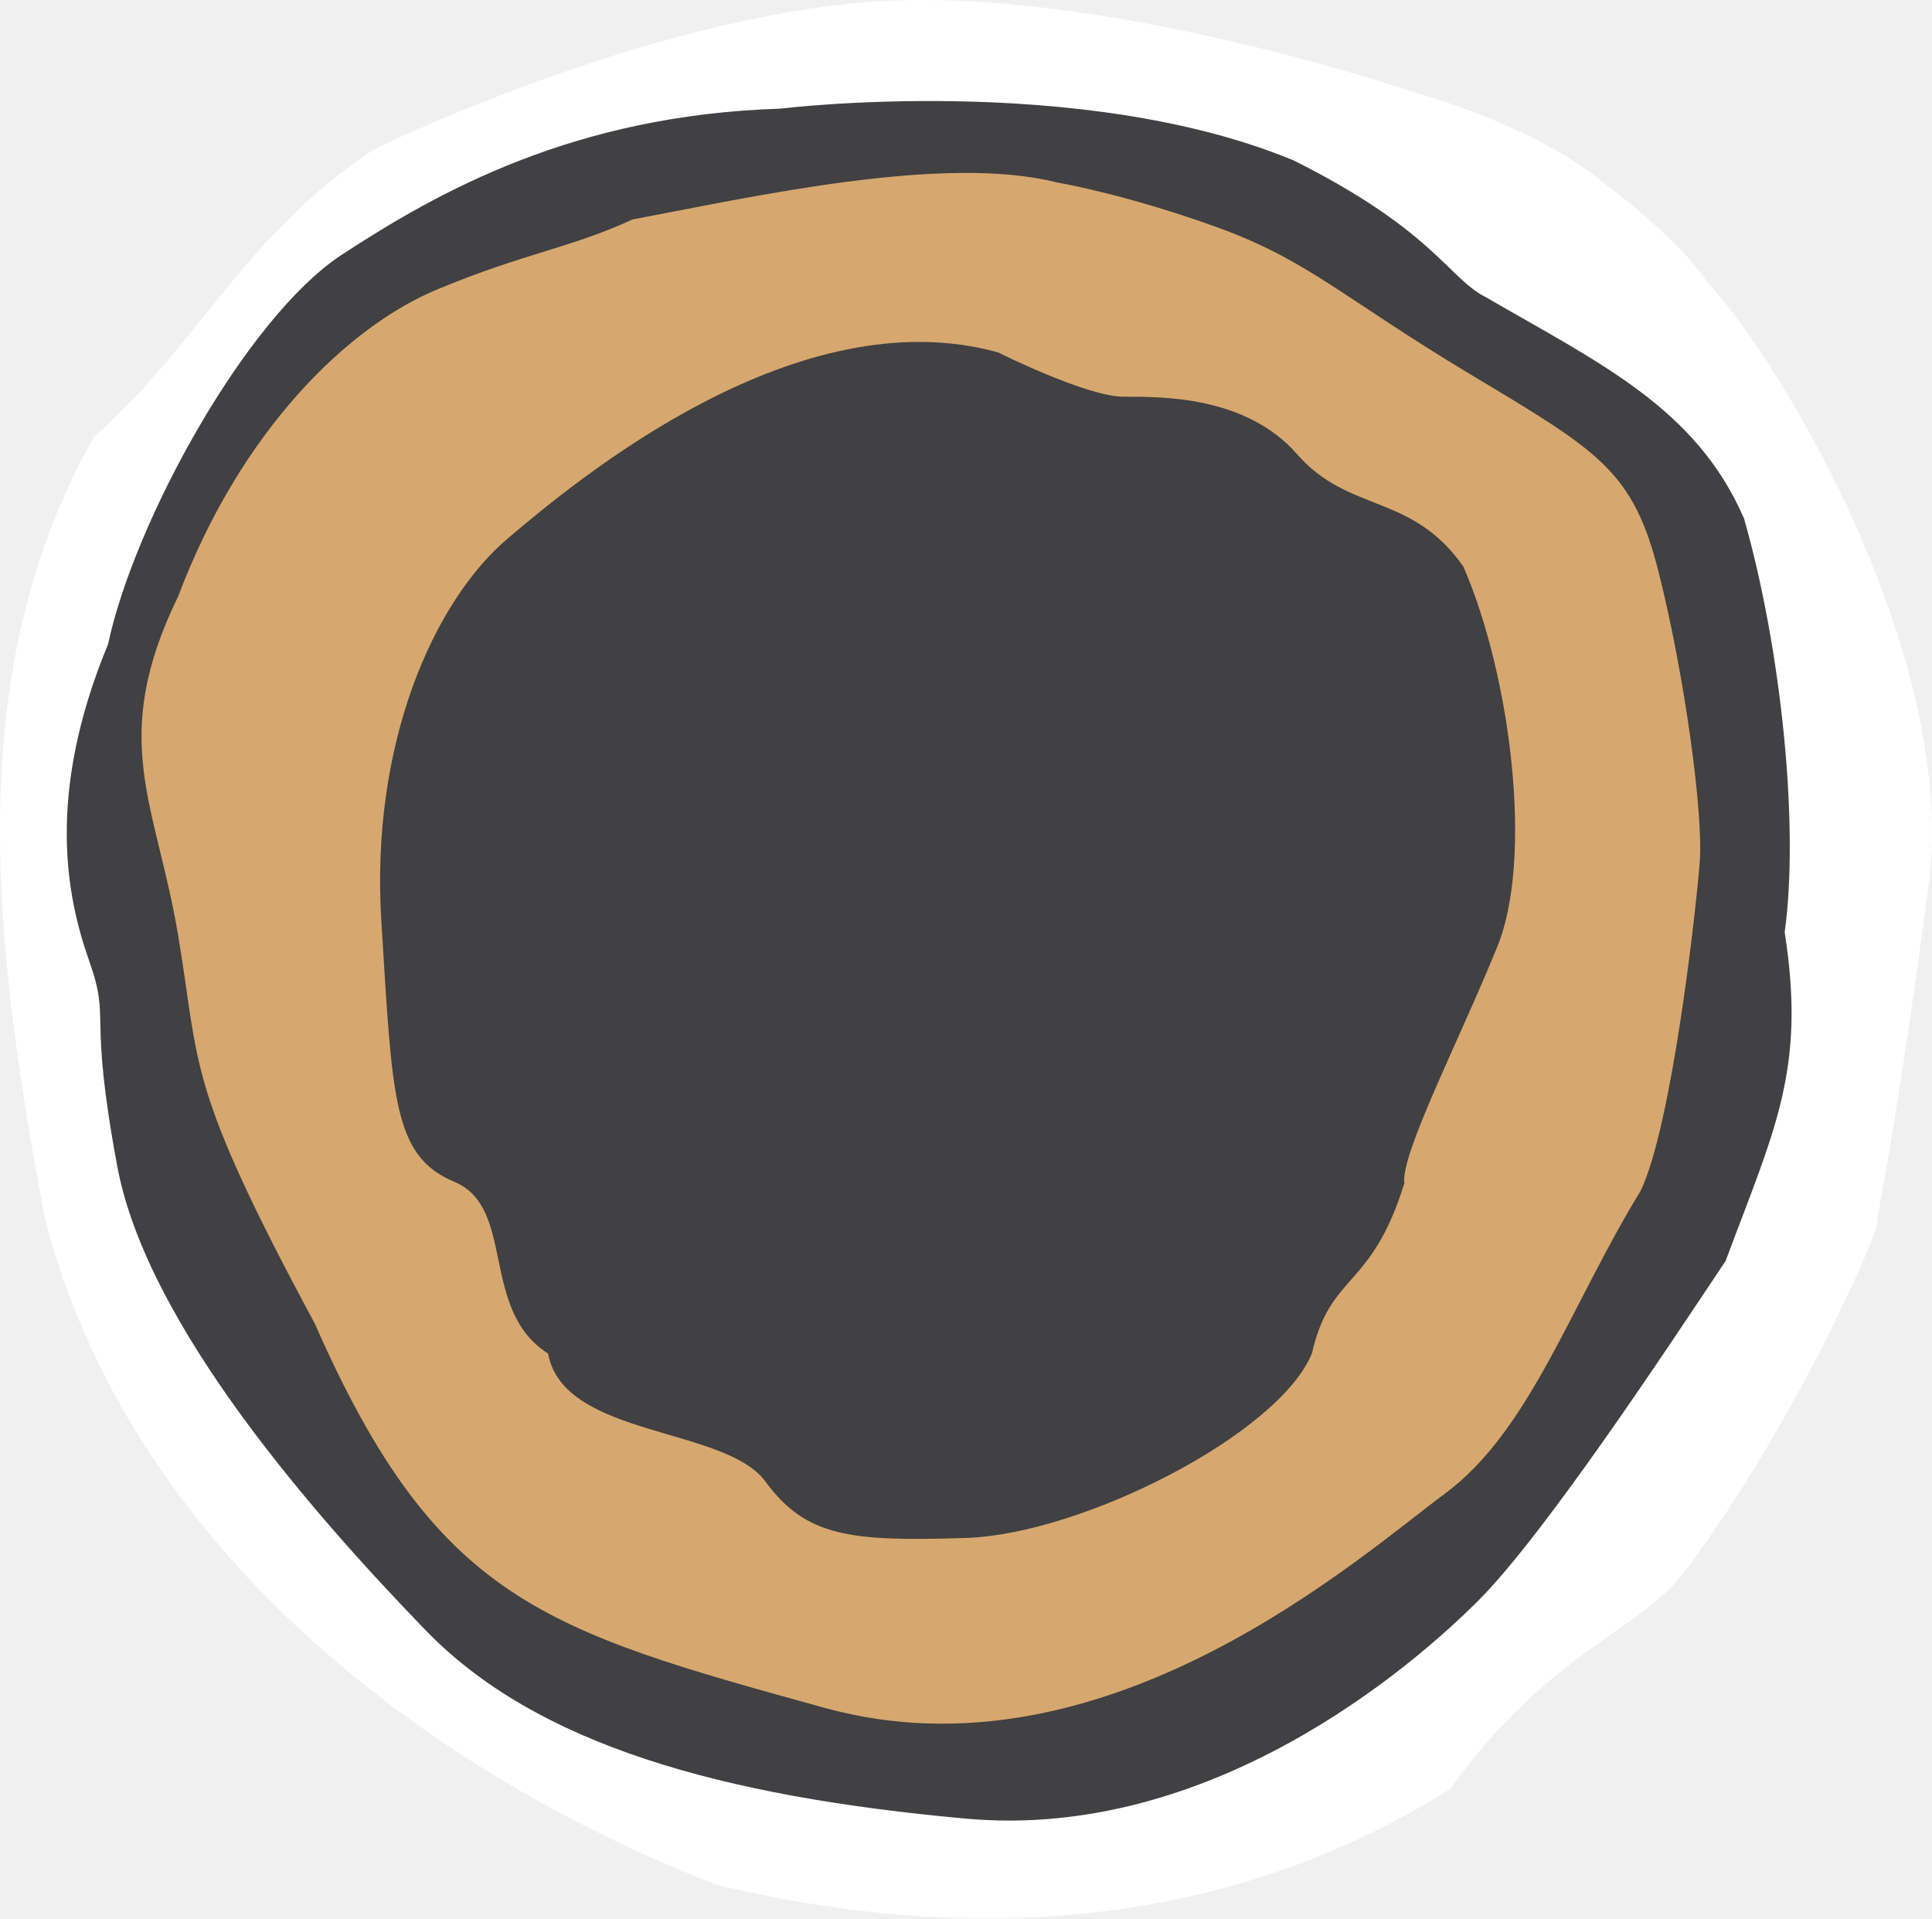
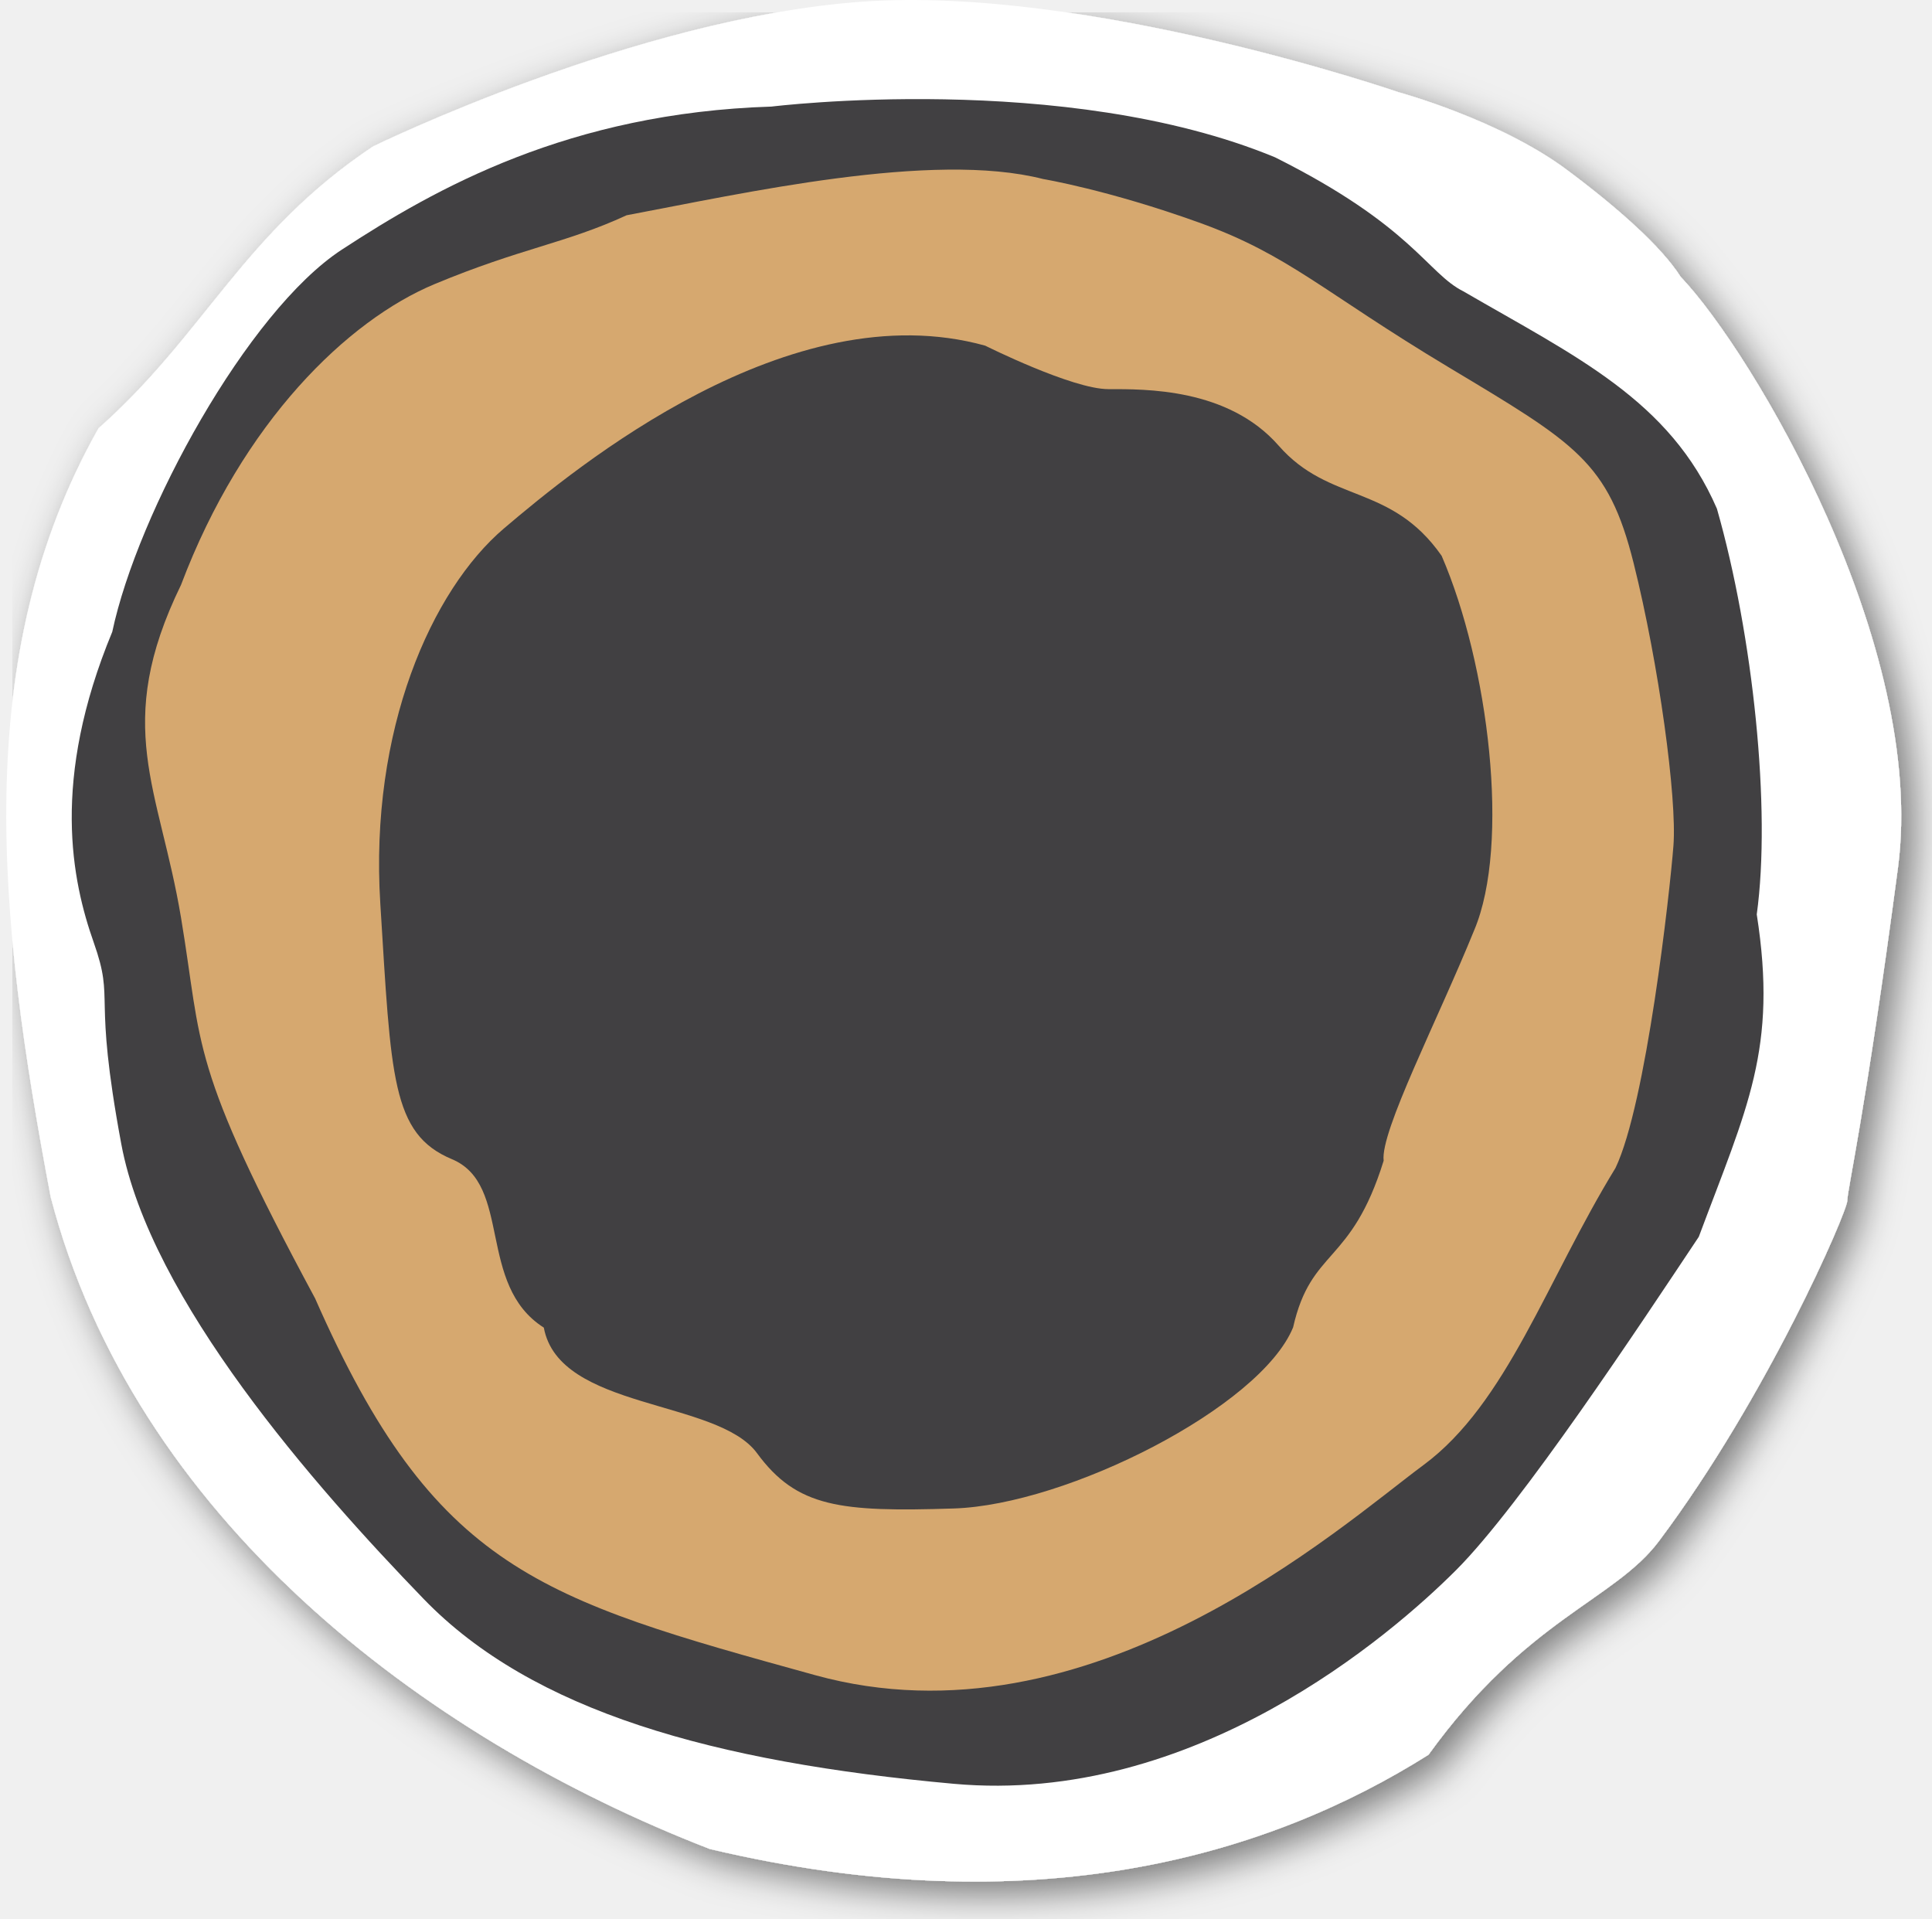
- <svg xmlns="http://www.w3.org/2000/svg" version="1.1" id="Layer_1" x="0px" y="0px" width="309.434px" height="307.224px" viewBox="0 0 309.434 307.224" enable-background="new 0 0 309.434 307.224" xml:space="preserve">
-   <path fill="#FFFFFF" d="M59.894,23.909c0,0,42.893-20.997,79.885-23.636s87.505,14.764,87.505,14.764s16.506,4.477,27.495,12.657  c8.366,6.228,15.5,12.58,18.64,17.509c11.829,12.421,40.222,60.332,35.489,96.411c-5.323,40.222-8.281,52.642-8.281,54.417  s-13.012,31.939-30.757,55.597c-7.274,9.699-21.591,12.646-37.63,34.886c-26.067,16.425-64.29,27.955-117.338,15.391  C67.584,283.565,20.857,247.484,7.254,195.437c-8.615-45.534-13.247-88.223,7.81-125.502C32.462,54.531,38.687,38.047,59.894,23.909  z" />
+ <svg xmlns="http://www.w3.org/2000/svg" version="1.1" id="Layer_1" x="0px" y="0px" width="309.434px" height="307.224px" viewBox="0 0 313.434 313.224" enable-background="new 0 0 309.434 307.224" xml:space="preserve">
+   <defs>
+     <filter id="dropshadow" height="130%">
+       <feGaussianBlur in="SourceAlpha" stdDeviation="3" />
+       <feOffset dx="2" dy="2" result="offsetblur" />
+       <feComponentTransfer>
+         <feFuncA type="linear" slope="0.5" />
+       </feComponentTransfer>
+       <feMerge>
+         <feMergeNode />
+         <feMergeNode in="SourceGraphic" />
+       </feMerge>
+     </filter>
+   </defs>
+   <path fill="#FFFFFF" d="M59.894,23.909c0,0,42.893-20.997,79.885-23.636s87.505,14.764,87.505,14.764s16.506,4.477,27.495,12.657  c8.366,6.228,15.5,12.58,18.64,17.509c11.829,12.421,40.222,60.332,35.489,96.411c-5.323,40.222-8.281,52.642-8.281,54.417  s-13.012,31.939-30.757,55.597c-7.274,9.699-21.591,12.646-37.63,34.886c-26.067,16.425-64.29,27.955-117.338,15.391  C67.584,283.565,20.857,247.484,7.254,195.437c-8.615-45.534-13.247-88.223,7.81-125.502C32.462,54.531,38.687,38.047,59.894,23.909  z" filter="url(#dropshadow)" />
  <path fill="#414042" d="M124.958,17.402c0,0,47.908-5.915,82.215,8.281c22.477,11.238,24.844,18.928,30.758,21.885  c18.335,10.646,33.714,17.744,41.403,35.489c5.914,20.701,8.873,49.091,6.506,66.245c3.439,21.971-1.561,31.471-9.464,52.64  c-9.464,14.196-28.982,43.772-39.629,54.419s-42.807,38.444-82.029,34.896s-68.798-11.832-86.542-30.165  c-17.744-18.337-44.666-48.885-49.396-74.318c-4.73-25.432-0.951-22.843-4.5-32.899s-7.026-26.458,3.029-50.708  C21.45,83.647,39.4,50.828,54.779,40.772C70.158,30.718,91.909,18.442,124.958,17.402z" />
  <path fill="#D6A86F" d="M169.318,29.232c0,0,10.646,1.774,25.434,7.098s20.109,11.238,40.812,23.659  c20.702,12.421,26.024,15.379,30.165,31.94c4.142,16.561,7.098,38.447,6.507,46.135s-4.456,42.208-9.463,52.642  c-11.239,18.333-17.744,38.444-31.349,48.499c-13.604,10.058-54.416,46.728-99.368,34.307S69.95,256.36,50.431,211.999  c-20.702-38.447-18.335-40.812-21.884-62.105c-3.549-21.293-11.238-31.349,0-54.417C38.601,68.861,55.754,52.298,69.95,46.384  c14.196-5.914,21.329-6.612,31.35-11.237C120.225,31.598,151.168,24.589,169.318,29.232z" />
  <path fill="#414042" d="M159.855,56.44c0,0,14.195,7.098,20.109,7.098c5.915,0,19.533-0.228,27.814,9.235  c8.281,9.463,18.323,6.143,26.603,17.973c7.688,17.744,11.239,47.133,5.323,61.126c-5.916,14.584-15.381,32.92-14.788,37.649  c-5.323,17.155-11.828,14.195-14.786,27.209c-5.323,13.014-36.891,28.984-55.413,29.573c-18.522,0.593-25.618-0.158-32.125-9.03  s-32.313-7-34.813-20.5c-11-7-5.104-23.358-15-27.5s-9.927-13.354-11.701-41.746c-1.774-28.391,8.371-51.2,20.201-61.254  C93.109,76.217,127.916,47.568,159.855,56.44z" />
</svg>
